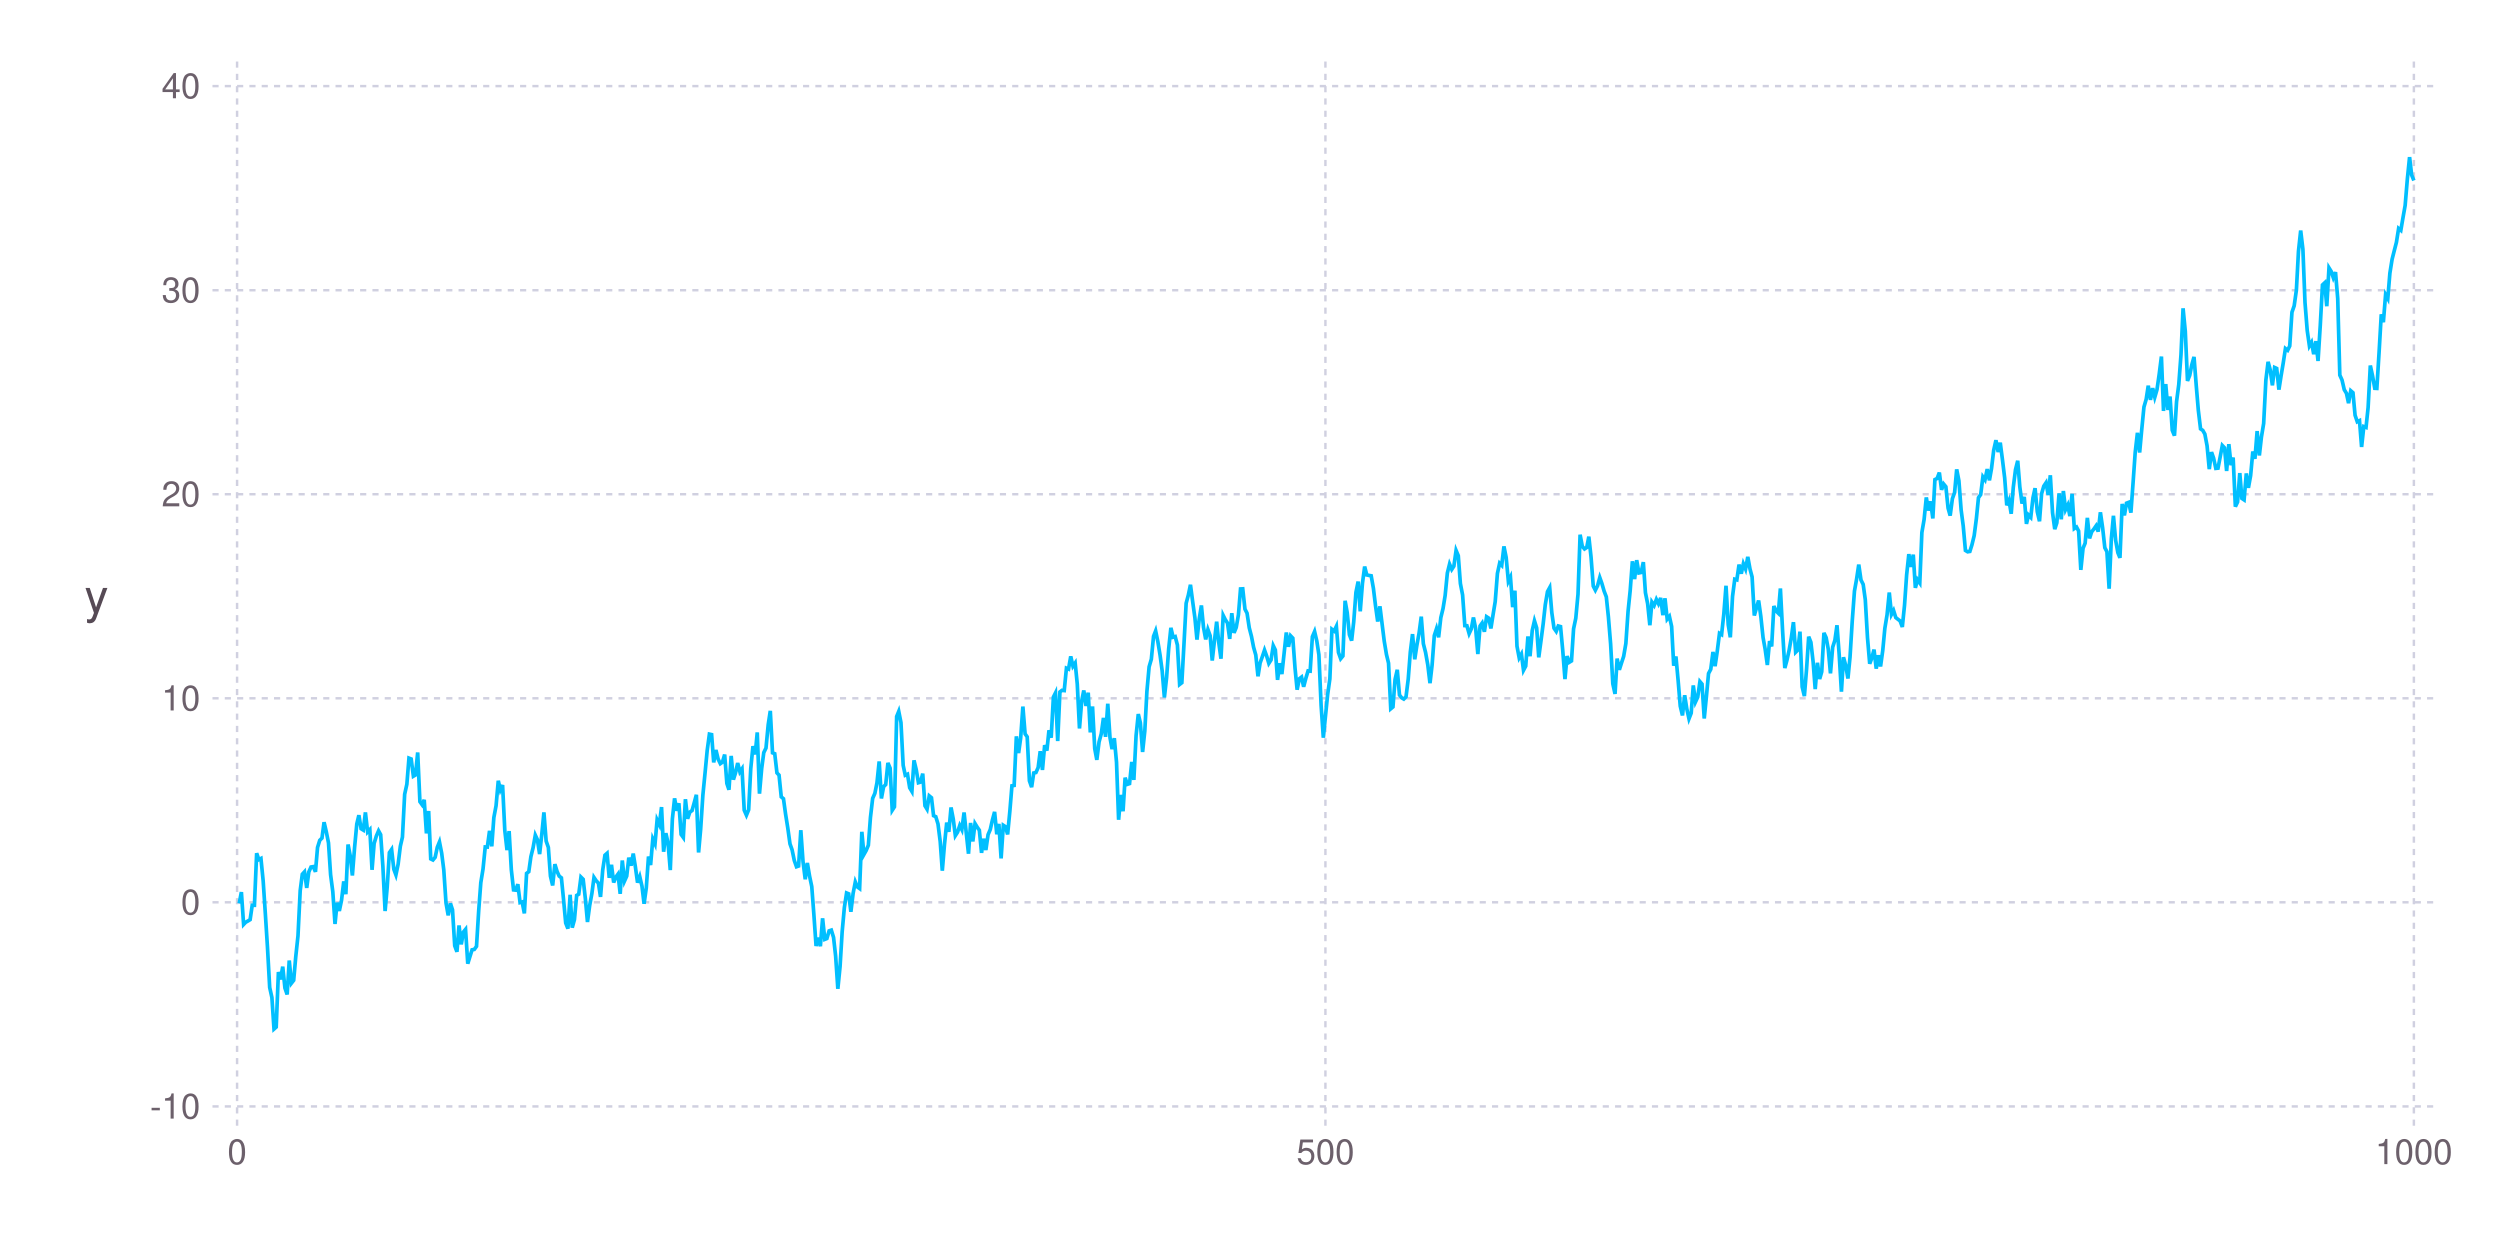
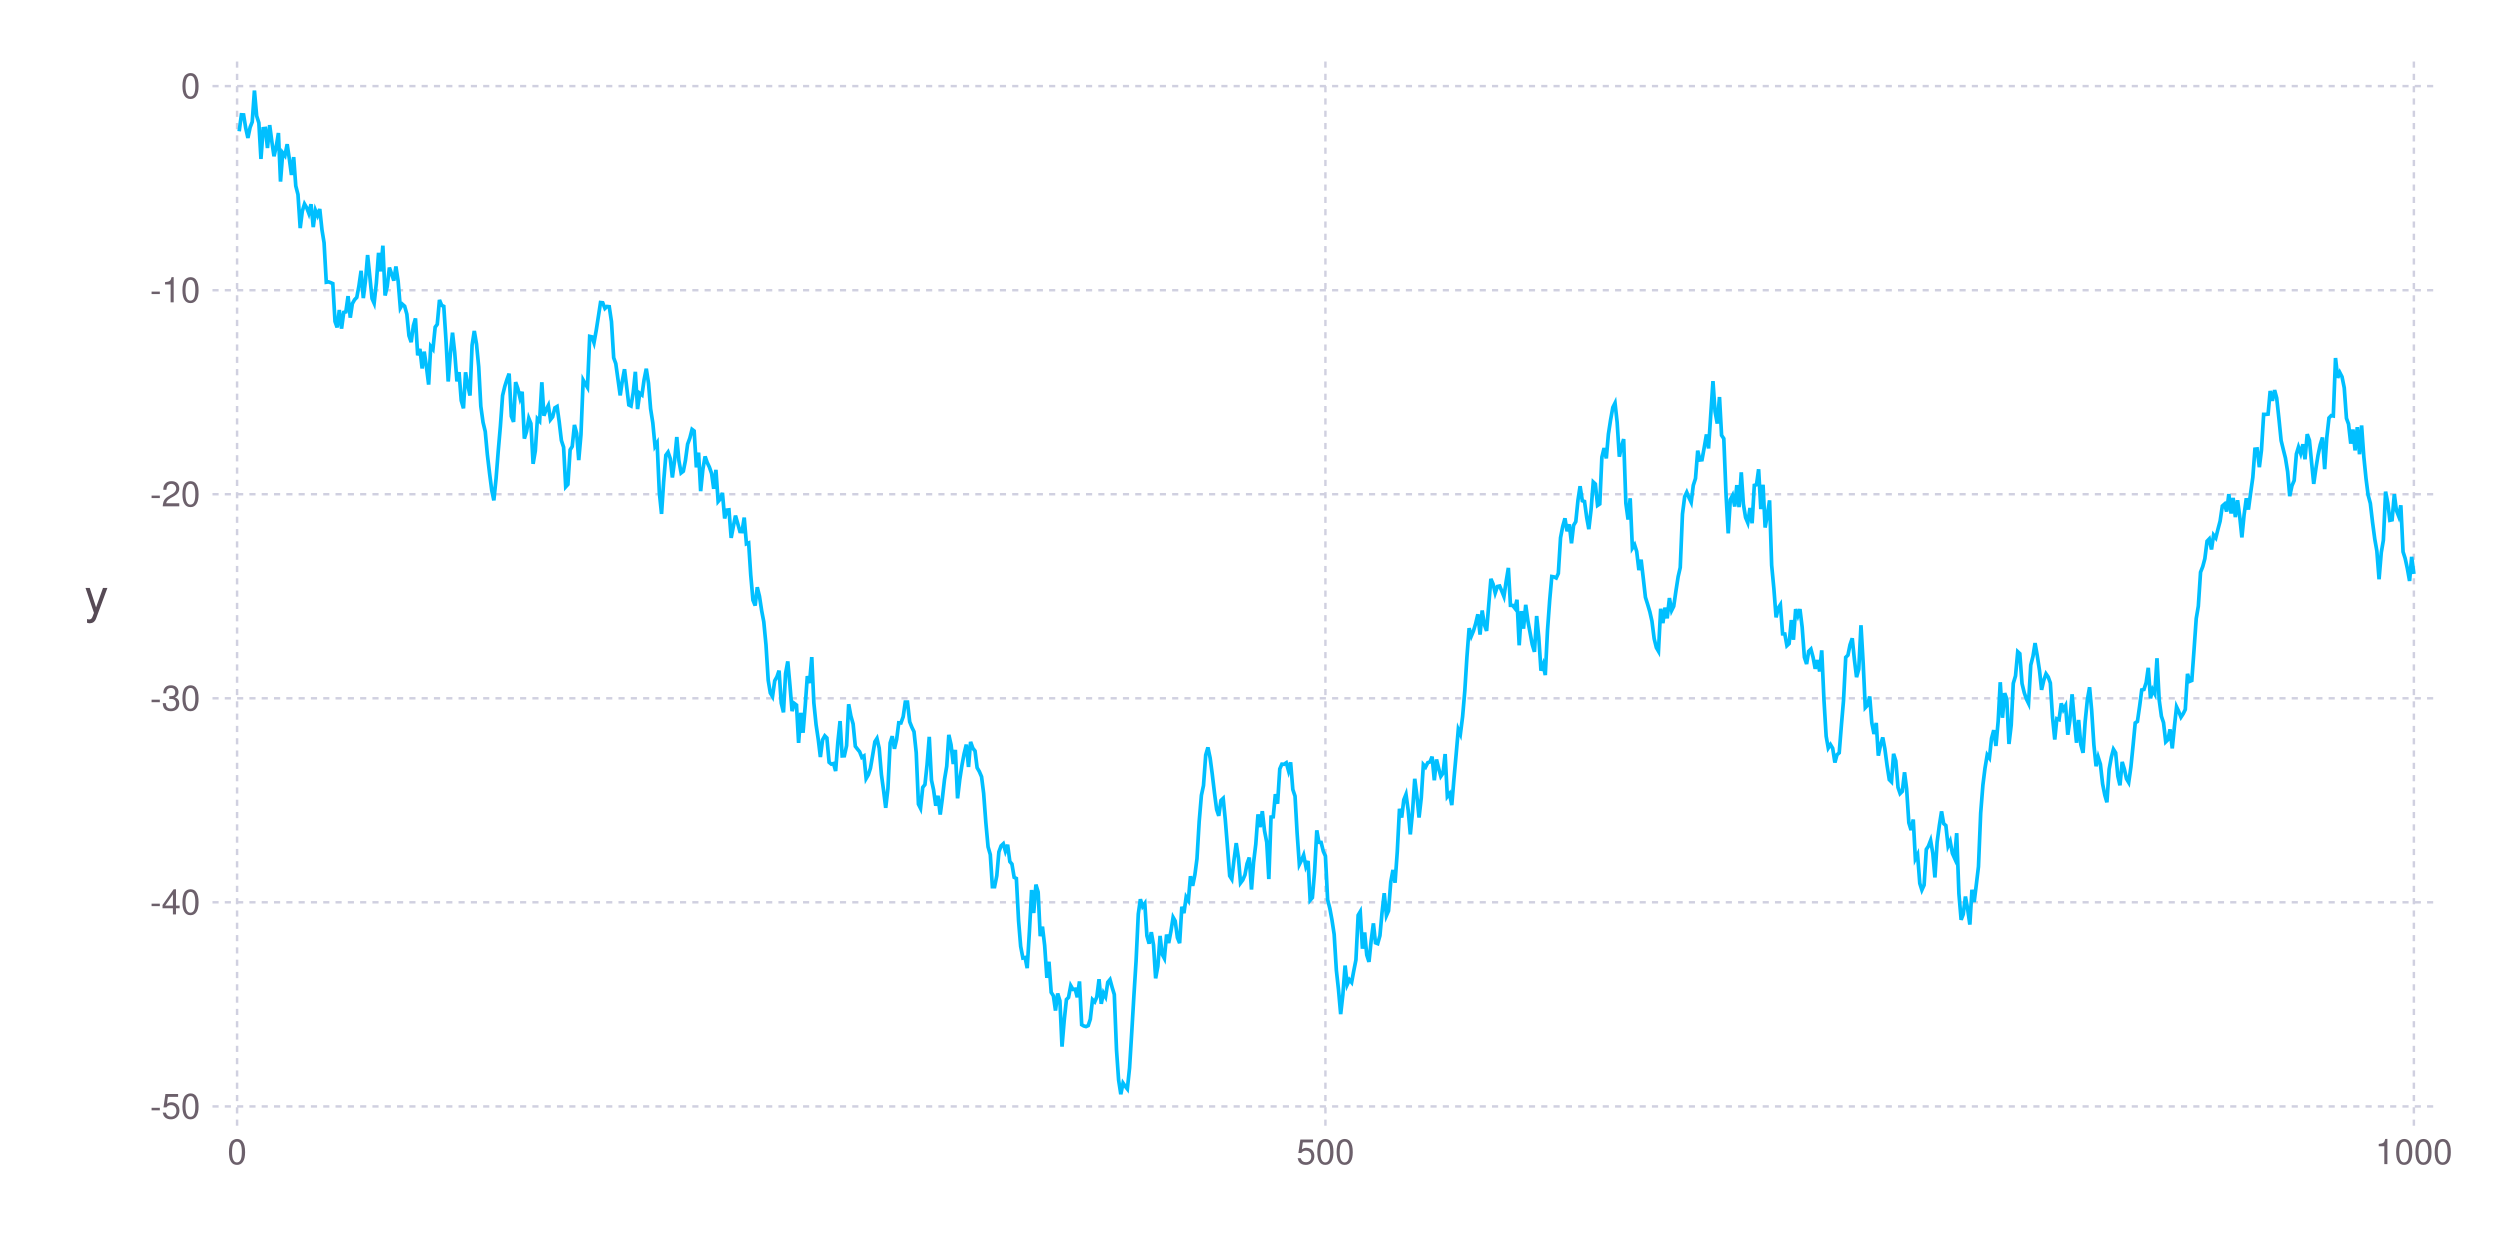
<svg xmlns="http://www.w3.org/2000/svg" version="1.2" width="203.2mm" height="101.6mm" viewBox="0 0 203.2 101.6" stroke="none" fill="#000000" stroke-width="0.3" font-size="3.88">
-   <g class="plotroot xscalable yscalable" id="img-cec58fa3-1">
-     <g class="guide xlabels" font-size="2.82" font-family="'PT Sans Caption','Helvetica Neue','Helvetica',sans-serif" fill="#6C606B" id="img-cec58fa3-2">
+   <g class="plotroot xscalable yscalable" id="img-8432e15a-1">
+     <g class="guide xlabels" font-size="2.82" font-family="'PT Sans Caption','Helvetica Neue','Helvetica',sans-serif" fill="#6C606B" id="img-8432e15a-2">
      <text x="19.27" y="92.93" text-anchor="middle" dy="0.6em">0</text>
      <text x="107.73" y="92.93" text-anchor="middle" dy="0.6em">500</text>
      <text x="196.2" y="92.93" text-anchor="middle" dy="0.6em">1000</text>
    </g>
-     <g clip-path="url(#img-cec58fa3-3)">
-       <g id="img-cec58fa3-4">
-         <g pointer-events="visible" opacity="1" fill="#000000" fill-opacity="0.000" stroke="#000000" stroke-opacity="0.000" class="guide background" id="img-cec58fa3-5">
+     <g clip-path="url(#img-8432e15a-3)">
+       <g id="img-8432e15a-4">
+         <g pointer-events="visible" opacity="1" fill="#000000" fill-opacity="0.000" stroke="#000000" stroke-opacity="0.000" class="guide background" id="img-8432e15a-5">
          <rect x="17.27" y="5" width="180.93" height="86.93" />
        </g>
-         <g class="guide ygridlines xfixed" stroke-dasharray="0.5,0.5" stroke-width="0.2" stroke="#D0D0E0" id="img-cec58fa3-6">
+         <g class="guide ygridlines xfixed" stroke-dasharray="0.5,0.5" stroke-width="0.2" stroke="#D0D0E0" id="img-8432e15a-6">
          <path fill="none" d="M17.27,89.93 L 198.2 89.93" />
          <path fill="none" d="M17.27,73.34 L 198.2 73.34" />
          <path fill="none" d="M17.27,56.76 L 198.2 56.76" />
          <path fill="none" d="M17.27,40.17 L 198.2 40.17" />
          <path fill="none" d="M17.27,23.59 L 198.2 23.59" />
          <path fill="none" d="M17.27,7 L 198.2 7" />
        </g>
-         <g class="guide xgridlines yfixed" stroke-dasharray="0.5,0.5" stroke-width="0.2" stroke="#D0D0E0" id="img-cec58fa3-7">
+         <g class="guide xgridlines yfixed" stroke-dasharray="0.5,0.5" stroke-width="0.2" stroke="#D0D0E0" id="img-8432e15a-7">
          <path fill="none" d="M19.27,5 L 19.27 91.93" />
          <path fill="none" d="M107.73,5 L 107.73 91.93" />
          <path fill="none" d="M196.2,5 L 196.2 91.93" />
        </g>
-         <g class="plotpanel" id="img-cec58fa3-8">
-           <g stroke-width="0.3" fill="#000000" fill-opacity="0.000" class="geometry" stroke-dasharray="none" stroke="#00BFFF" id="img-cec58fa3-9">
-             <path fill="none" d="M19.44,73.43 L 19.62 72.51 19.8 75.14 19.97 74.96 20.15 74.86 20.33 74.75 20.5 73.58 20.68 73.58 20.86 69.35 21.04 69.87 21.21 69.78 21.39 71.6 21.57 74.32 21.74 76.99 21.92 80.26 22.1 81.08 22.27 83.64 22.45 83.48 22.63 79.01 22.8 79.61 22.98 78.57 23.16 80.31 23.34 80.83 23.51 78.07 23.69 79.91 23.87 79.68 24.04 77.75 24.22 76.07 24.4 72.39 24.57 71.06 24.75 70.86 24.93 72.17 25.1 70.87 25.28 70.47 25.46 70.44 25.64 70.86 25.81 68.88 25.99 68.3 26.17 68.12 26.34 66.83 26.52 67.6 26.7 68.51 26.87 71.09 27.05 72.48 27.23 75.1 27.4 73.37 27.58 74.04 27.76 73.17 27.94 71.64 28.11 72.68 28.29 68.64 28.47 69.58 28.64 71.16 28.82 68.89 29 66.97 29.17 66.26 29.35 67.36 29.53 67.47 29.7 66.03 29.88 67.62 30.06 67.43 30.24 70.7 30.41 68.55 30.59 67.95 30.77 67.53 30.94 67.84 31.12 70.42 31.3 74.05 31.47 72.12 31.65 69.3 31.83 69.04 32.01 70.65 32.18 71.11 32.36 70.24 32.54 68.78 32.71 68.04 32.89 64.56 33.07 63.74 33.24 61.62 33.42 61.69 33.6 63.09 33.77 62.99 33.95 61.16 34.13 65.16 34.31 65.41 34.48 65.01 34.66 67.74 34.84 65.92 35.01 69.81 35.19 69.9 35.37 69.68 35.54 68.87 35.72 68.43 35.9 69.35 36.07 70.7 36.25 73.38 36.43 74.4 36.61 73.43 36.78 73.95 36.96 76.87 37.14 77.36 37.31 75.22 37.49 76.76 37.67 75.75 37.84 75.54 38.02 78.33 38.2 77.74 38.37 77.2 38.55 77.17 38.73 76.92 38.91 74 39.08 71.74 39.26 70.63 39.44 68.84 39.61 68.85 39.79 67.53 39.97 68.79 40.14 66.45 40.32 65.49 40.5 63.46 40.67 64.2 40.85 63.81 41.03 67.5 41.21 69.1 41.38 67.55 41.56 70.69 41.74 72.33 41.91 72.35 42.09 71.87 42.27 73.36 42.44 73.31 42.62 74.24 42.8 70.99 42.98 70.85 43.15 69.63 43.33 68.9 43.51 67.88 43.68 68.25 43.86 69.42 44.04 67.78 44.21 66.03 44.39 68.36 44.57 68.88 44.74 71.21 44.92 71.97 45.1 70.24 45.28 70.83 45.45 71.21 45.63 71.35 45.81 73.17 45.98 75.02 46.16 75.48 46.34 72.73 46.51 75.4 46.69 74.75 46.87 72.78 47.04 72.68 47.22 71.29 47.4 71.47 47.58 73.06 47.75 74.94 47.93 73.59 48.11 72.61 48.28 71.32 48.46 71.59 48.64 71.78 48.81 72.9 48.99 70.7 49.17 69.51 49.34 69.36 49.52 71.35 49.7 70.29 49.88 71.73 50.05 71.3 50.23 71.05 50.41 72.65 50.58 69.94 50.76 71.61 50.94 71.21 51.11 69.71 51.29 70.36 51.47 69.38 51.64 70.43 51.82 71.74 52 71.25 52.18 72.03 52.35 73.46 52.53 72.17 52.71 69.62 52.88 70.31 53.06 68.19 53.24 68.59 53.41 66.64 53.59 67.02 53.77 65.6 53.94 69.23 54.12 67.72 54.3 68.53 54.48 70.72 54.65 66.57 54.83 64.89 55.01 65.9 55.18 65.29 55.36 67.82 55.54 68.07 55.71 64.96 55.89 66.55 56.07 66.01 56.25 65.88 56.42 65.27 56.6 64.6 56.78 69.29 56.95 67.39 57.13 64.62 57.31 62.79 57.48 61 57.66 59.67 57.84 59.71 58.01 61.97 58.19 60.96 58.37 61.7 58.55 62.07 58.72 61.95 58.9 61.33 59.08 63.68 59.25 64.19 59.43 61.44 59.61 63.37 59.78 62.83 59.96 62.02 60.14 62.74 60.31 62.49 60.49 65.85 60.67 66.26 60.85 65.82 61.02 62.49 61.2 60.65 61.38 61.32 61.55 59.53 61.73 64.51 61.91 62.46 62.08 61.17 62.26 60.8 62.44 58.9 62.61 57.78 62.79 61.19 62.97 61.26 63.15 62.82 63.32 63 63.5 64.77 63.68 64.92 63.85 66.16 64.03 67.29 64.21 68.59 64.38 69.07 64.56 69.94 64.74 70.45 64.91 70.39 65.09 67.48 65.27 70.04 65.45 71.47 65.62 70.14 65.8 71.2 65.98 72.06 66.15 74.31 66.33 76.89 66.51 76.22 66.68 76.91 66.86 74.64 67.04 76.35 67.21 76.28 67.39 75.66 67.57 75.6 67.75 76.19 67.92 77.71 68.1 80.37 68.28 78.57 68.45 75.74 68.63 73.76 68.81 72.58 68.98 72.65 69.16 74.11 69.34 72.62 69.52 71.68 69.69 72.09 69.87 72.22 70.05 67.61 70.22 69.45 70.4 69.13 70.58 68.7 70.75 66.44 70.93 64.89 71.11 64.48 71.28 63.62 71.46 61.89 71.64 64.9 71.82 63.94 71.99 63.77 72.17 62.01 72.35 62.44 72.52 65.86 72.7 65.58 72.88 58.24 73.05 57.82 73.23 58.73 73.41 62.21 73.58 63.01 73.76 62.93 73.94 64.03 74.12 64.33 74.29 61.8 74.47 62.55 74.65 63.62 74.82 63.57 75 62.88 75.18 65.49 75.35 65.77 75.53 64.69 75.71 64.84 75.88 66.3 76.06 66.38 76.24 66.97 76.42 68.4 76.59 70.77 76.77 68.61 76.95 66.86 77.12 67.61 77.3 65.63 77.48 66.57 77.65 67.92 77.83 67.64 78.01 67.09 78.18 67.43 78.36 66.04 78.54 67.73 78.72 69.39 78.89 66.89 79.07 68.39 79.25 66.94 79.42 67.22 79.6 67.48 79.78 69.32 79.95 68.17 80.13 69.09 80.31 67.84 80.49 67.42 80.66 66.66 80.84 65.99 81.02 67.81 81.19 66.97 81.37 69.77 81.55 67.08 81.72 67.19 81.9 67.82 82.08 65.94 82.25 63.87 82.43 63.84 82.61 59.85 82.79 61.21 82.96 59.98 83.14 57.43 83.32 59.65 83.49 59.89 83.67 63.46 83.85 63.98 84.02 62.83 84.2 62.79 84.38 62.39 84.55 61.06 84.73 62.58 84.91 60.57 85.09 61.01 85.26 59.36 85.44 59.96 85.62 56.66 85.79 56.32 85.97 60.23 86.15 56.24 86.32 56.11 86.5 56.13 86.68 54.31 86.85 54.38 87.03 53.35 87.21 54.15 87.39 53.89 87.56 55.6 87.74 59.21 87.92 56.98 88.09 56.12 88.27 57.38 88.45 56.3 88.62 59.53 88.8 57.42 88.98 60.85 89.15 61.76 89.33 60.31 89.51 59.65 89.69 58.35 89.86 59.89 90.04 57.2 90.22 59.96 90.39 60.89 90.57 60 90.75 61.95 90.92 66.63 91.1 64.61 91.28 65.94 91.45 63.21 91.63 63.75 91.81 63.69 91.99 61.93 92.16 63.39 92.34 59.79 92.52 58.04 92.69 58.76 92.87 61.12 93.05 59.41 93.22 56.2 93.4 54.2 93.58 53.58 93.76 51.72 93.93 51.28 94.11 52.15 94.29 53.25 94.46 54.52 94.64 56.69 94.82 55.08 94.99 52.74 95.17 51.03 95.35 51.79 95.52 51.74 95.7 52.43 95.88 55.63 96.06 55.49 96.23 52.41 96.41 49.03 96.59 48.36 96.76 47.53 96.94 48.9 97.12 50.21 97.29 51.99 97.47 50.33 97.65 49.21 97.82 50.98 98 51.97 98.18 51.17 98.36 51.67 98.53 53.69 98.71 52.08 98.89 50.53 99.06 52.22 99.24 53.54 99.42 50.02 99.59 50.36 99.77 50.64 99.95 51.93 100.12 49.84 100.3 51.44 100.48 51 100.66 49.97 100.83 47.87 101.01 47.86 101.19 49.51 101.36 49.84 101.54 51.03 101.72 51.73 101.89 52.6 102.07 53.24 102.25 54.97 102.42 53.89 102.6 53.38 102.78 52.84 102.96 53.34 103.13 53.92 103.31 53.64 103.49 52.48 103.66 52.83 103.84 55.26 104.02 53.91 104.19 54.79 104.37 53.12 104.55 51.41 104.73 52.57 104.9 51.68 105.08 51.87 105.26 54.31 105.43 56.06 105.61 55.17 105.79 55.03 105.96 55.82 106.14 55.13 106.32 54.53 106.49 54.55 106.67 51.75 106.85 51.33 107.03 52.1 107.2 53.22 107.38 57.34 107.56 59.96 107.73 58.25 107.91 56.46 108.09 55.18 108.26 51.15 108.44 51.29 108.62 50.91 108.79 53.03 108.97 53.54 109.15 53.32 109.33 48.83 109.5 49.79 109.68 51.59 109.86 52.07 110.03 50.55 110.21 48.15 110.39 47.27 110.56 49.69 110.74 47.41 110.92 46.05 111.09 46.73 111.27 46.77 111.45 46.8 111.63 47.82 111.8 49.22 111.98 50.52 112.16 49.28 112.33 50.66 112.51 52.11 112.69 53.19 112.86 53.9 113.04 57.61 113.22 57.46 113.39 55.23 113.57 54.44 113.75 56.49 113.93 56.72 114.1 56.82 114.28 56.64 114.46 55.2 114.63 53 114.81 51.54 114.99 53.59 115.16 52.47 115.34 51.47 115.52 50.12 115.69 52.32 115.87 53.03 116.05 54.04 116.23 55.53 116.4 54.06 116.58 51.66 116.76 51.1 116.93 51.8 117.11 50.2 117.29 49.46 117.46 48.41 117.64 46.58 117.82 45.85 118 46.28 118.17 46.02 118.35 44.74 118.53 45.17 118.7 47.43 118.88 48.36 119.06 50.85 119.23 50.86 119.41 51.5 119.59 51.11 119.76 50.19 119.94 51.08 120.12 53.16 120.3 50.88 120.47 50.64 120.65 51.35 120.83 50.13 121 50.24 121.18 51.08 121.36 49.94 121.53 48.9 121.71 46.61 121.89 45.78 122.06 45.95 122.24 44.41 122.42 45.3 122.6 47.25 122.77 46.91 122.95 49.35 123.13 48.01 123.3 52.52 123.48 53.47 123.66 53.16 123.83 54.48 124.01 54.14 124.19 51.73 124.36 53.34 124.54 51.25 124.72 50.46 124.9 51.04 125.07 53.43 125.25 52.09 125.43 50.7 125.6 49.15 125.78 48.09 125.96 47.76 126.13 49.79 126.31 51.06 126.49 51.32 126.66 50.88 126.84 50.93 127.02 52.87 127.2 55.2 127.37 53.33 127.55 53.83 127.73 53.72 127.9 51.11 128.08 50.25 128.26 48.3 128.43 43.46 128.61 44.41 128.79 44.62 128.97 44.5 129.14 43.62 129.32 45.28 129.5 47.64 129.67 47.97 129.85 47.61 130.03 46.94 130.2 47.42 130.38 48.04 130.56 48.51 130.73 50.14 130.91 52.33 131.09 55.58 131.27 56.4 131.44 53.53 131.62 54.44 131.8 53.87 131.97 53.35 132.15 52.3 132.33 49.68 132.5 48.02 132.68 45.62 132.86 47.07 133.03 45.53 133.21 46.57 133.39 46.53 133.57 45.69 133.74 48.17 133.92 49.07 134.1 50.82 134.27 48.94 134.45 49.21 134.63 48.72 134.8 49.07 134.98 48.6 135.16 50 135.33 48.63 135.51 50.32 135.69 50.1 135.87 50.92 136.04 54.11 136.22 53.36 136.4 55.33 136.57 57.39 136.75 58.15 136.93 56.51 137.1 57.6 137.28 58.42 137.46 57.96 137.63 55.71 137.81 57.05 137.99 56.66 138.17 55.4 138.34 55.6 138.52 58.4 138.7 56.58 138.87 54.74 139.05 54.4 139.23 52.99 139.4 54.15 139.58 52.92 139.76 51.48 139.93 51.58 140.11 49.93 140.29 47.61 140.47 50.78 140.64 51.8 140.82 48.48 141 47.08 141.17 47.13 141.35 45.89 141.53 46.63 141.7 45.82 141.88 46.25 142.06 45.26 142.24 46.25 142.41 46.89 142.59 50.03 142.77 49.39 142.94 48.81 143.12 50.1 143.3 51.81 143.47 52.76 143.65 54.05 143.83 52.11 144 52.54 144.18 49.26 144.36 49.66 144.54 49.84 144.71 47.83 144.89 51.29 145.07 54.3 145.24 53.67 145.42 52.85 145.6 51.82 145.77 50.57 145.95 53.01 146.13 52.83 146.3 51.34 146.48 55.83 146.66 56.58 146.84 54.35 147.01 51.75 147.19 52.21 147.37 53.79 147.54 56.01 147.72 53.87 147.9 55.19 148.07 54.6 148.25 51.44 148.43 51.83 148.6 52.76 148.78 54.73 148.96 52.6 149.14 52.04 149.31 50.82 149.49 53.22 149.67 56.22 149.84 53.42 150.02 54.09 150.2 55.15 150.37 53.41 150.55 50.48 150.73 48.04 150.9 47.09 151.08 45.89 151.26 47.14 151.44 47.5 151.61 48.74 151.79 51.84 151.97 53.95 152.14 53.49 152.32 52.8 152.5 54.35 152.67 53.26 152.85 54.17 153.03 52.87 153.2 51.07 153.38 49.97 153.56 48.16 153.74 49.94 153.91 49.62 154.09 50.2 154.27 50.34 154.44 50.47 154.62 50.96 154.8 49.19 154.97 46.74 155.15 45.04 155.33 46.08 155.51 45.08 155.68 47.78 155.86 47.12 156.04 47.38 156.21 43.28 156.39 42.23 156.57 40.43 156.74 41.5 156.92 40.75 157.1 42.14 157.27 38.98 157.45 38.89 157.63 38.41 157.81 39.81 157.98 39.34 158.16 39.56 158.34 41.3 158.51 41.91 158.69 40.53 158.87 40.03 159.04 38.15 159.22 39.08 159.4 41.44 159.57 42.74 159.75 44.74 159.93 44.85 160.11 44.82 160.28 44.28 160.46 43.54 160.64 42.15 160.81 40.45 160.99 40.2 161.17 38.76 161.34 39 161.52 38.13 161.7 39.04 161.87 38.08 162.05 36.58 162.23 35.78 162.41 36.74 162.58 35.98 162.76 37.37 162.94 38.85 163.11 41.07 163.29 40.67 163.47 41.76 163.64 39.61 163.82 38.17 164 37.45 164.17 39.57 164.35 40.93 164.53 40.39 164.71 42.58 164.88 41.86 165.06 42.05 165.24 40.46 165.41 39.68 165.59 41.59 165.77 42.37 165.94 40.13 166.12 39.51 166.3 39.24 166.48 40.23 166.65 38.63 166.83 41.67 167.01 43.01 167.18 42.49 167.36 40.1 167.54 42.21 167.71 39.91 167.89 41.42 168.07 41.05 168.24 41.95 168.42 40.14 168.6 42.96 168.78 42.84 168.95 43.16 169.13 46.32 169.31 44.56 169.48 44.15 169.66 42.09 169.84 43.76 170.01 43.23 170.19 43 170.37 42.74 170.54 43.21 170.72 41.64 170.9 42.89 171.08 44.52 171.25 44.84 171.43 47.85 171.61 43.78 171.78 41.92 171.96 43.92 172.14 44.92 172.31 45.34 172.49 40.96 172.67 41.89 172.84 40.9 173.02 40.83 173.2 41.67 173.38 39.18 173.55 36.76 173.73 35.18 173.91 36.78 174.08 34.92 174.26 33.08 174.44 32.46 174.61 31.35 174.79 32.5 174.97 31.55 175.14 32.29 175.32 31.67 175.5 30.41 175.68 28.98 175.85 33.4 176.03 31.22 176.21 33.32 176.38 32.23 176.56 34.97 176.74 35.41 176.91 32.65 177.09 31.26 177.27 28.84 177.44 25.06 177.62 26.92 177.8 30.96 177.98 30.51 178.15 29.65 178.33 29.01 178.51 31.33 178.68 33.35 178.86 34.86 179.04 34.98 179.21 35.28 179.39 36.23 179.57 38.13 179.75 36.75 179.92 37.23 180.1 38.07 180.28 38.05 180.45 37.17 180.63 36.21 180.81 36.4 180.98 38.28 181.16 36.1 181.34 37.81 181.51 37.19 181.69 41.18 181.87 40.8 182.05 38.45 182.22 40.51 182.4 40.63 182.58 38.48 182.75 39.65 182.93 38.66 183.11 36.7 183.28 37.29 183.46 35.04 183.64 37.02 183.81 35.51 183.99 34.42 184.17 30.89 184.35 29.41 184.52 30.05 184.7 31.32 184.88 29.87 185.05 29.95 185.23 31.67 185.41 30.52 185.58 29.51 185.76 28.33 185.94 28.47 186.11 28.12 186.29 25.38 186.47 24.86 186.65 23.58 186.82 20.42 187 18.74 187.18 20.26 187.35 24.59 187.53 26.86 187.71 28.12 187.88 27.83 188.06 28.79 188.24 27.73 188.41 29.34 188.59 26.48 188.77 23.16 188.95 22.99 189.12 24.89 189.3 21.77 189.48 22.06 189.65 22.57 189.83 22.12 190.01 24.27 190.18 30.49 190.36 30.89 190.54 31.67 190.72 31.97 190.89 32.77 191.07 31.76 191.25 31.92 191.42 33.75 191.6 34.28 191.78 34.19 191.95 36.33 192.13 34.67 192.31 34.74 192.48 33.13 192.66 29.71 192.84 30.55 193.02 31.56 193.19 31.57 193.37 28.67 193.55 25.55 193.72 26.19 193.9 23.95 194.08 24.27 194.25 22.2 194.43 21.07 194.61 20.36 194.78 19.7 194.96 18.57 195.14 18.72 195.32 17.66 195.49 16.7 195.67 14.55 195.85 12.77 196.02 14.23 196.2 14.67" />
+         <g class="plotpanel" id="img-8432e15a-8">
+           <g stroke-width="0.3" fill="#000000" fill-opacity="0.000" class="geometry" stroke-dasharray="none" stroke="#00BFFF" id="img-8432e15a-9">
+             <path fill="none" d="M19.44,10.67 L 19.62 9.33 19.8 9.34 19.97 10.4 20.15 11.21 20.33 10.35 20.5 9.91 20.68 7.36 20.86 9.42 21.04 9.99 21.21 12.92 21.39 10.46 21.57 10.44 21.74 12.03 21.92 10.17 22.1 11.54 22.27 12.7 22.45 11.93 22.63 10.81 22.8 14.76 22.98 12.42 23.16 12.65 23.34 11.72 23.51 12.87 23.69 14.22 23.87 12.77 24.04 15.11 24.22 15.81 24.4 18.54 24.57 17.17 24.75 16.58 24.93 16.89 25.1 17.34 25.28 16.6 25.46 18.46 25.64 17.1 25.81 17.51 25.99 16.99 26.17 18.68 26.34 19.73 26.52 22.94 26.7 22.91 26.87 22.97 27.05 23.05 27.23 26.13 27.4 26.61 27.58 25.2 27.76 26.71 27.94 25.39 28.11 25.35 28.29 24.07 28.47 25.82 28.64 24.68 28.82 24.36 29 24.17 29.17 23.26 29.35 22.01 29.53 24.23 29.7 22.87 29.88 20.73 30.06 22.49 30.24 24.27 30.41 24.65 30.59 23.01 30.77 20.55 30.94 22.06 31.12 19.97 31.3 24.02 31.47 23.3 31.65 21.75 31.83 22.26 32.01 22.81 32.18 21.66 32.36 22.85 32.54 25.03 32.71 24.73 32.89 24.89 33.07 25.54 33.24 27.28 33.42 27.81 33.6 26.47 33.77 25.88 33.95 28.88 34.13 28.36 34.31 29.95 34.48 28.58 34.66 29.8 34.84 31.26 35.01 28.15 35.19 28.38 35.37 26.59 35.54 26.36 35.72 24.38 35.9 24.82 36.07 24.9 36.25 27.65 36.43 31.01 36.61 28.7 36.78 27.04 36.96 28.66 37.14 31 37.31 30.25 37.49 32.56 37.67 33.19 37.84 30.26 38.02 31.3 38.2 32.15 38.37 28.06 38.55 26.9 38.73 27.96 38.91 29.82 39.08 33.02 39.26 34.32 39.44 35.07 39.61 36.93 39.79 38.46 39.97 39.86 40.14 40.67 40.32 38.9 40.5 36.62 40.67 34.66 40.85 32.15 41.03 31.4 41.21 30.83 41.38 30.37 41.56 33.83 41.74 34.29 41.91 31.06 42.09 31.58 42.27 32.36 42.44 31.84 42.62 35.65 42.8 35.07 42.98 34 43.15 34.42 43.33 37.7 43.51 36.65 43.68 34.04 43.86 34.23 44.04 31.07 44.21 33.79 44.39 33.3 44.57 32.95 44.74 34.11 44.92 33.88 45.1 33.15 45.28 33.04 45.45 34.27 45.63 35.8 45.81 36.35 45.98 39.57 46.16 39.37 46.34 36.56 46.51 36.29 46.69 34.54 46.87 35.22 47.04 37.4 47.22 35.33 47.4 30.89 47.58 31.21 47.75 31.49 47.93 27.34 48.11 27.38 48.28 27.86 48.46 26.86 48.64 25.7 48.81 24.59 48.99 24.61 49.17 25.07 49.34 24.91 49.52 24.93 49.7 26.14 49.88 29.08 50.05 29.55 50.23 30.84 50.41 32.14 50.58 30.98 50.76 30.01 50.94 31.48 51.11 32.91 51.29 33 51.47 31.89 51.64 30.22 51.82 33.25 52 31.96 52.18 32.1 52.35 30.87 52.53 29.97 52.71 31.14 52.88 33.22 53.06 34.37 53.24 36.27 53.41 36 53.59 40.02 53.77 41.77 53.94 39.17 54.12 37 54.3 36.75 54.48 37.28 54.65 38.81 54.83 37.43 55.01 35.52 55.18 37.44 55.36 38.44 55.54 38.3 55.71 37.44 55.89 36.1 56.07 35.61 56.25 34.9 56.42 35.03 56.6 37.99 56.78 36.79 56.95 39.92 57.13 38.14 57.31 37.1 57.48 37.59 57.66 37.97 57.84 38.49 58.01 39.73 58.19 38.19 58.37 40.76 58.55 40.55 58.72 40.06 58.9 42.14 59.08 41.46 59.25 41.44 59.43 43.72 59.61 42.77 59.78 41.91 59.96 42.54 60.14 43.2 60.31 43.21 60.49 42.07 60.67 44.2 60.85 44.13 61.02 46.74 61.2 48.78 61.38 49.22 61.55 47.73 61.73 48.47 61.91 49.65 62.08 50.54 62.26 52.42 62.44 55.29 62.61 56.32 62.79 56.62 62.97 55.33 63.15 55.01 63.32 54.51 63.5 57.15 63.68 57.9 63.85 54.75 64.03 53.76 64.21 55.74 64.38 57.8 64.56 57.17 64.74 57.31 64.91 60.38 65.09 57.94 65.27 59.56 65.45 57.33 65.62 54.96 65.8 55.52 65.98 53.41 66.15 57.13 66.33 58.9 66.51 60.11 66.68 61.53 66.86 60.13 67.04 59.81 67.21 59.98 67.39 61.96 67.57 62.11 67.75 62.06 67.92 62.67 68.1 60.33 68.28 58.61 68.45 61.44 68.63 61.43 68.81 60.61 68.98 57.24 69.16 58.2 69.34 58.84 69.52 60.66 69.69 60.88 69.87 61.1 70.05 61.56 70.22 61.45 70.4 63.28 70.58 62.97 70.75 62.44 70.93 61.38 71.11 60.29 71.28 60.02 71.46 60.81 71.64 62.95 71.82 64.28 71.99 65.66 72.17 64.1 72.35 60.39 72.52 59.84 72.7 60.86 72.88 60.09 73.05 58.75 73.23 58.76 73.41 58.26 73.58 57.07 73.76 57.07 73.94 58.67 74.12 59.12 74.29 59.47 74.47 61.17 74.65 65.36 74.82 65.7 75 64 75.18 63.77 75.35 62.16 75.53 59.89 75.71 63.41 75.88 64.2 76.06 65.49 76.24 64.68 76.42 66.21 76.59 64.94 76.77 63.35 76.95 62.28 77.12 59.73 77.3 60.53 77.48 62.1 77.65 60.95 77.83 64.89 78.01 63.36 78.18 62.24 78.36 61.27 78.54 60.52 78.72 62.34 78.89 60.3 79.07 60.81 79.25 61.04 79.42 62.4 79.6 62.71 79.78 63.13 79.95 64.48 80.13 66.87 80.31 68.83 80.49 69.46 80.66 72.07 80.84 72.07 81.02 71.18 81.19 69.24 81.37 68.75 81.55 68.58 81.72 69.18 81.9 68.66 82.08 70.03 82.25 70.23 82.43 71.31 82.61 71.4 82.79 74.85 82.96 76.92 83.14 77.87 83.32 77.83 83.49 78.69 83.67 75.72 83.85 72.34 84.02 74.21 84.2 71.9 84.38 72.51 84.55 76.09 84.73 75.32 84.91 76.85 85.09 79.48 85.26 78.17 85.44 80.66 85.62 80.94 85.79 82.14 85.97 80.75 86.15 81.35 86.32 85.07 86.5 82.93 86.68 81.24 86.85 81.07 87.03 80.11 87.21 80.42 87.39 80.4 87.56 81.06 87.74 79.77 87.92 83.29 88.09 83.39 88.27 83.44 88.45 83.36 88.62 82.84 88.8 81.25 88.98 81.43 89.15 81.03 89.33 79.59 89.51 81.59 89.69 80.71 89.86 81.02 90.04 79.84 90.22 79.62 90.39 80.24 90.57 80.83 90.75 85.34 90.92 87.78 91.1 88.94 91.28 88.03 91.45 88.28 91.63 88.51 91.81 86.81 91.99 83.88 92.16 80.99 92.34 78.11 92.52 74.29 92.69 73.09 92.87 73.68 93.05 73.43 93.22 76.06 93.4 76.7 93.58 75.77 93.76 76.82 93.93 79.52 94.11 78.54 94.29 76.07 94.46 77.56 94.64 77.9 94.82 75.96 94.99 76.65 95.17 75.71 95.35 74.56 95.52 74.86 95.7 76.21 95.88 76.66 96.06 73.7 96.23 74.22 96.41 72.91 96.59 73.19 96.76 71.22 96.94 72 97.12 71.1 97.29 69.8 97.47 66.77 97.65 64.64 97.82 63.85 98 61.37 98.18 60.75 98.36 61.61 98.53 62.91 98.71 64.43 98.89 65.8 99.06 66.31 99.24 65.06 99.42 64.89 99.59 66.61 99.77 68.84 99.95 71.19 100.12 71.46 100.3 69.9 100.48 68.53 100.66 69.73 100.83 71.77 101.01 71.53 101.19 71.11 101.36 70.2 101.54 69.7 101.72 72.3 101.89 70.1 102.07 68.62 102.25 66.19 102.42 67.23 102.6 65.93 102.78 67.53 102.96 68.46 103.13 71.45 103.31 66.41 103.49 66.39 103.66 64.55 103.84 65.33 104.02 62.5 104.19 62.11 104.37 62.12 104.55 62 104.73 62.65 104.9 61.96 105.08 64.17 105.26 64.71 105.43 67.72 105.61 70.27 105.79 69.91 105.96 69.5 106.14 70.42 106.32 69.98 106.49 73.17 106.67 72.96 106.85 70.83 107.03 67.49 107.2 68.46 107.38 68.47 107.56 69.2 107.73 69.58 107.91 73.13 108.09 73.84 108.26 74.76 108.44 75.94 108.62 78.87 108.79 80.41 108.97 82.43 109.15 80.82 109.33 78.48 109.5 80.03 109.68 79.63 109.86 79.85 110.03 78.93 110.21 78.02 110.39 74.39 110.56 74.1 110.74 77.11 110.92 75.79 111.09 77.62 111.27 78.18 111.45 76.44 111.63 75.05 111.8 76.63 111.98 76.7 112.16 76.05 112.33 74.19 112.51 72.6 112.69 74.42 112.86 74.03 113.04 71.68 113.22 70.71 113.39 71.75 113.57 69.23 113.75 65.74 113.93 66.45 114.1 65.01 114.28 64.56 114.46 65.88 114.63 67.82 114.81 65.98 114.99 63.3 115.16 64.64 115.34 66.45 115.52 64.85 115.69 62.15 115.87 62.35 116.05 61.99 116.23 61.93 116.4 61.5 116.58 63.42 116.76 61.73 116.93 62.43 117.11 63.1 117.29 62.84 117.46 61.29 117.64 64.74 117.82 64.51 118 65.44 118.17 63.38 118.35 61.38 118.53 59.29 118.7 59.67 118.88 58.25 119.06 56.14 119.23 53.42 119.41 51.06 119.59 51.7 119.76 51.29 119.94 50.69 120.12 49.93 120.3 51.58 120.47 49.62 120.65 50.77 120.83 51.28 121 49.22 121.18 47.05 121.36 47.48 121.53 48.2 121.71 47.67 121.89 47.63 122.06 48.03 122.24 48.48 122.42 47.25 122.6 46.16 122.77 49.2 122.95 49.21 123.13 49.44 123.3 48.75 123.48 52.45 123.66 49.67 123.83 51.1 124.01 49.16 124.19 50.48 124.36 51.4 124.54 52.38 124.72 52.98 124.9 50.07 125.07 51.78 125.25 54.51 125.43 54.01 125.6 54.87 125.78 51.25 125.96 48.77 126.13 46.86 126.31 46.89 126.49 46.98 126.66 46.61 126.84 43.71 127.02 42.78 127.2 42.13 127.37 43.18 127.55 42.62 127.73 44.16 127.9 42.7 128.08 42.4 128.26 40.63 128.43 39.52 128.61 40.7 128.79 40.76 128.97 42.08 129.14 43.01 129.32 41.45 129.5 39.18 129.67 39.34 129.85 41.08 130.03 40.96 130.2 37.16 130.38 36.42 130.56 37.26 130.73 35.29 130.91 34.12 131.09 33.12 131.27 32.76 131.44 34.31 131.62 37.12 131.8 36.28 131.97 35.69 132.15 40.91 132.33 42.23 132.5 40.5 132.68 44.55 132.86 44.28 133.03 44.82 133.21 46.34 133.39 45.49 133.57 47.04 133.74 48.55 133.92 49.12 134.1 49.73 134.27 50.49 134.45 51.91 134.63 52.64 134.8 52.93 134.98 49.48 135.16 50.65 135.33 49.39 135.51 50.26 135.69 48.61 135.87 49.62 136.04 49.28 136.22 48.03 136.4 46.87 136.57 46.13 136.75 41.79 136.93 40.37 137.1 40.01 137.28 40.45 137.46 40.83 137.63 39.45 137.81 38.89 137.99 36.63 138.17 37.39 138.34 37.37 138.52 36.37 138.7 35.31 138.87 36.45 139.05 33.69 139.23 30.98 139.4 33.45 139.58 34.43 139.76 32.27 139.93 35.38 140.11 35.65 140.29 40.16 140.47 43.35 140.64 40.61 140.82 40.27 141 41.17 141.17 39.43 141.35 41.22 141.53 38.39 141.7 40.96 141.88 42.06 142.06 42.49 142.24 41.29 142.41 42.53 142.59 39.45 142.77 39.4 142.94 38.14 143.12 41.38 143.3 39.4 143.47 42.88 143.65 41.83 143.83 40.67 144 45.94 144.18 47.84 144.36 50.18 144.54 49.42 144.71 49.15 144.89 51.52 145.07 51.53 145.24 52.48 145.42 52.31 145.6 50.4 145.77 52 145.95 49.51 146.13 50.04 146.3 49.51 146.48 50.98 146.66 53.42 146.84 53.97 147.01 52.94 147.19 52.76 147.37 53.44 147.54 54.36 147.72 53.65 147.9 54.58 148.07 52.86 148.25 56.87 148.43 59.84 148.6 60.8 148.78 60.52 148.96 60.82 149.14 61.98 149.31 61.35 149.49 61.19 149.67 58.93 149.84 56.95 150.02 53.43 150.2 53.25 150.37 52.41 150.55 51.88 150.73 53.65 150.9 55.04 151.08 54.39 151.26 50.82 151.44 53.92 151.61 57.52 151.79 57.33 151.97 56.61 152.14 58.74 152.32 59.66 152.5 58.76 152.67 61.42 152.85 60.56 153.03 59.94 153.2 60.85 153.38 62.21 153.56 63.37 153.74 63.55 153.91 61.27 154.09 61.85 154.27 64 154.44 64.5 154.62 64.32 154.8 62.77 154.97 64.11 155.15 66.87 155.33 67.47 155.51 66.61 155.68 69.81 155.86 69.46 156.04 71.8 156.21 72.34 156.39 71.94 156.57 69.04 156.74 68.78 156.92 68.31 157.1 69.37 157.27 71.32 157.45 68.44 157.63 67.09 157.81 65.95 157.98 66.94 158.16 67.1 158.34 68.76 158.51 68.38 158.69 69.36 158.87 69.76 159.04 67.72 159.22 72.63 159.4 74.76 159.57 74.32 159.75 72.87 159.93 73.89 160.11 75.15 160.28 72.32 160.46 73.32 160.64 71.86 160.81 70.44 160.99 66.08 161.17 63.81 161.34 62.44 161.52 61.36 161.7 61.61 161.87 60.02 162.05 59.35 162.23 60.63 162.41 58.63 162.58 55.45 162.76 58.34 162.94 56.34 163.11 56.81 163.29 60.47 163.47 58.94 163.64 55.54 163.82 54.94 164 52.97 164.17 53.13 164.35 55.56 164.53 56.3 164.71 56.82 164.88 57.17 165.06 54.06 165.24 53.35 165.41 52.27 165.59 53.3 165.77 54.49 165.94 56.07 166.12 55.29 166.3 54.77 166.48 55.03 166.65 55.51 166.83 58.31 167.01 60.11 167.18 58.42 167.36 58.49 167.54 57.17 167.71 57.68 167.89 57.36 168.07 59.72 168.24 58.54 168.42 56.43 168.6 58.5 168.78 60.37 168.95 58.52 169.13 60.53 169.31 61.19 169.48 58.67 169.66 56.88 169.84 55.86 170.01 57.74 170.19 60.54 170.37 62.28 170.54 61.54 170.72 62.11 170.9 63.72 171.08 64.63 171.25 65.21 171.43 62.53 171.61 61.54 171.78 60.9 171.96 61.19 172.14 63.09 172.31 63.83 172.49 61.93 172.67 62.52 172.84 63.3 173.02 63.6 173.2 62.34 173.38 60.55 173.55 58.76 173.73 58.64 173.91 57.39 174.08 56.08 174.26 56.04 174.44 55.48 174.61 54.28 174.79 56.76 174.97 56.06 175.14 56.38 175.32 53.5 175.5 56.9 175.68 58.22 175.85 58.73 176.03 60.3 176.21 60.12 176.38 59.28 176.56 60.83 176.74 59.01 176.91 57.45 177.09 57.83 177.27 58.29 177.44 58.03 177.62 57.67 177.8 54.77 177.98 55.38 178.15 55.31 178.33 52.83 178.51 50.27 178.68 49.27 178.86 46.51 179.04 46.05 179.21 45.41 179.39 43.99 179.57 43.8 179.75 44.66 179.92 43.49 180.1 43.72 180.28 43 180.45 42.36 180.63 41.13 180.81 40.97 180.98 41.58 181.16 40.16 181.34 41.74 181.51 40.47 181.69 42.03 181.87 40.66 182.05 42.02 182.22 43.68 182.4 41.84 182.58 40.5 182.75 41.42 182.93 40.08 183.11 38.8 183.28 36.51 183.46 36.49 183.64 37.97 183.81 36.6 183.99 33.68 184.17 33.68 184.35 33.66 184.52 31.78 184.7 32.58 184.88 31.71 185.05 32.35 185.23 34.02 185.41 35.81 185.58 36.51 185.76 37.23 185.94 38.35 186.11 40.33 186.29 39.48 186.47 39.06 186.65 36.9 186.82 36.34 187 36.86 187.18 36.11 187.35 37.33 187.53 35.29 187.71 35.79 187.88 37.53 188.06 39.33 188.24 38.05 188.41 37 188.59 36.14 188.77 35.56 188.95 38.13 189.12 35.58 189.3 33.97 189.48 33.78 189.65 33.81 189.83 29.1 190.01 30.71 190.18 30.28 190.36 30.63 190.54 31.52 190.72 34 190.89 34.47 191.07 36.06 191.25 34.91 191.42 36.61 191.6 34.72 191.78 36.92 191.95 34.58 192.13 37.11 192.31 38.9 192.48 40.23 192.66 40.91 192.84 42.45 193.02 43.81 193.19 44.77 193.37 47.08 193.55 44.91 193.72 43.91 193.9 39.96 194.08 40.88 194.25 42.29 194.43 42.25 194.61 40.17 194.78 41.48 194.96 41.95 195.14 41.07 195.32 44.85 195.49 45.38 195.67 46.21 195.85 47.22 196.02 45.26 196.2 46.65" />
          </g>
        </g>
      </g>
    </g>
-     <g class="guide ylabels" font-size="2.82" font-family="'PT Sans Caption','Helvetica Neue','Helvetica',sans-serif" fill="#6C606B" id="img-cec58fa3-10">
-       <text x="16.27" y="89.93" text-anchor="end" dy="0.35em">-10</text>
-       <text x="16.27" y="73.34" text-anchor="end" dy="0.35em">0</text>
-       <text x="16.27" y="56.76" text-anchor="end" dy="0.35em">10</text>
-       <text x="16.27" y="40.17" text-anchor="end" dy="0.35em">20</text>
-       <text x="16.27" y="23.59" text-anchor="end" dy="0.35em">30</text>
-       <text x="16.27" y="7" text-anchor="end" dy="0.35em">40</text>
+     <g class="guide ylabels" font-size="2.82" font-family="'PT Sans Caption','Helvetica Neue','Helvetica',sans-serif" fill="#6C606B" id="img-8432e15a-10">
+       <text x="16.27" y="89.93" text-anchor="end" dy="0.35em">-50</text>
+       <text x="16.27" y="73.34" text-anchor="end" dy="0.35em">-40</text>
+       <text x="16.27" y="56.76" text-anchor="end" dy="0.35em">-30</text>
+       <text x="16.27" y="40.17" text-anchor="end" dy="0.35em">-20</text>
+       <text x="16.27" y="23.59" text-anchor="end" dy="0.35em">-10</text>
+       <text x="16.27" y="7" text-anchor="end" dy="0.35em">0</text>
    </g>
-     <g font-size="3.88" font-family="'PT Sans','Helvetica Neue','Helvetica',sans-serif" fill="#564A55" stroke="#000000" stroke-opacity="0.000" id="img-cec58fa3-11">
+     <g font-size="3.88" font-family="'PT Sans','Helvetica Neue','Helvetica',sans-serif" fill="#564A55" stroke="#000000" stroke-opacity="0.000" id="img-8432e15a-11">
      <text x="8.81" y="48.46" text-anchor="end" dy="0.35em">y</text>
    </g>
  </g>
  <defs>
-     <clipPath id="img-cec58fa3-3">
+     <clipPath id="img-8432e15a-3">
      <path d="M17.27,5 L 198.2 5 198.2 91.93 17.27 91.93" />
    </clipPath>
  </defs>
</svg>
